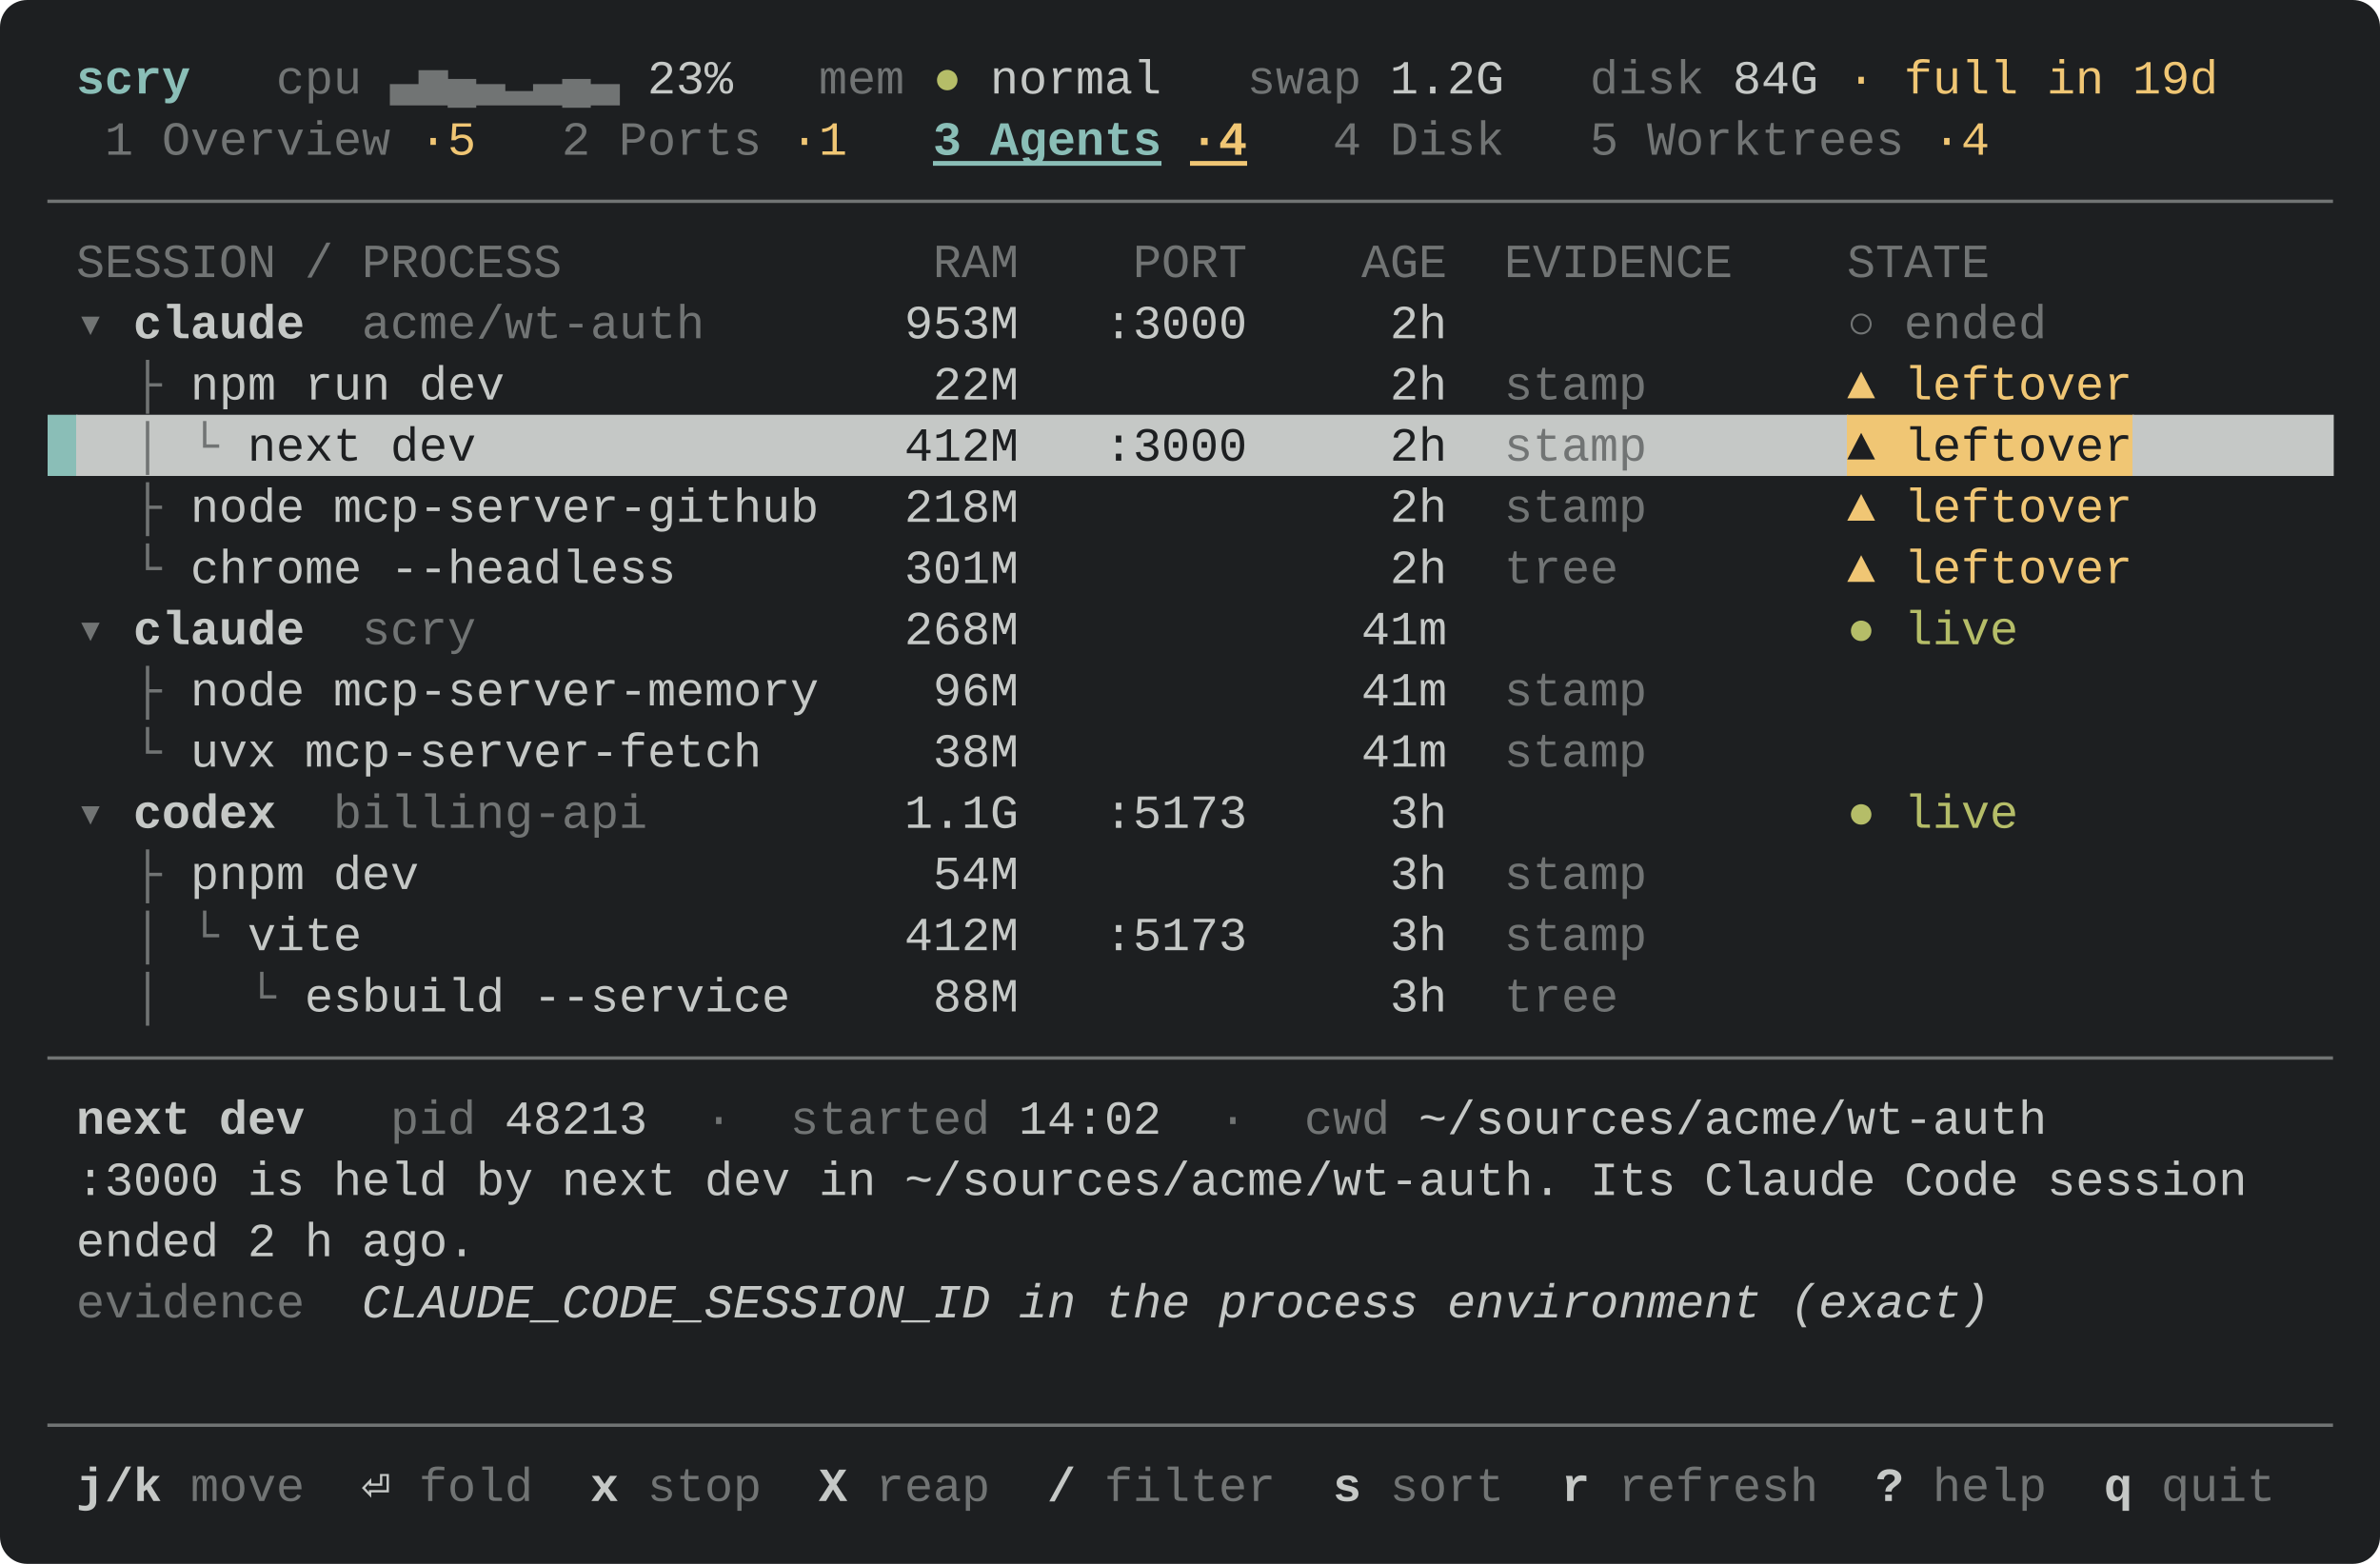
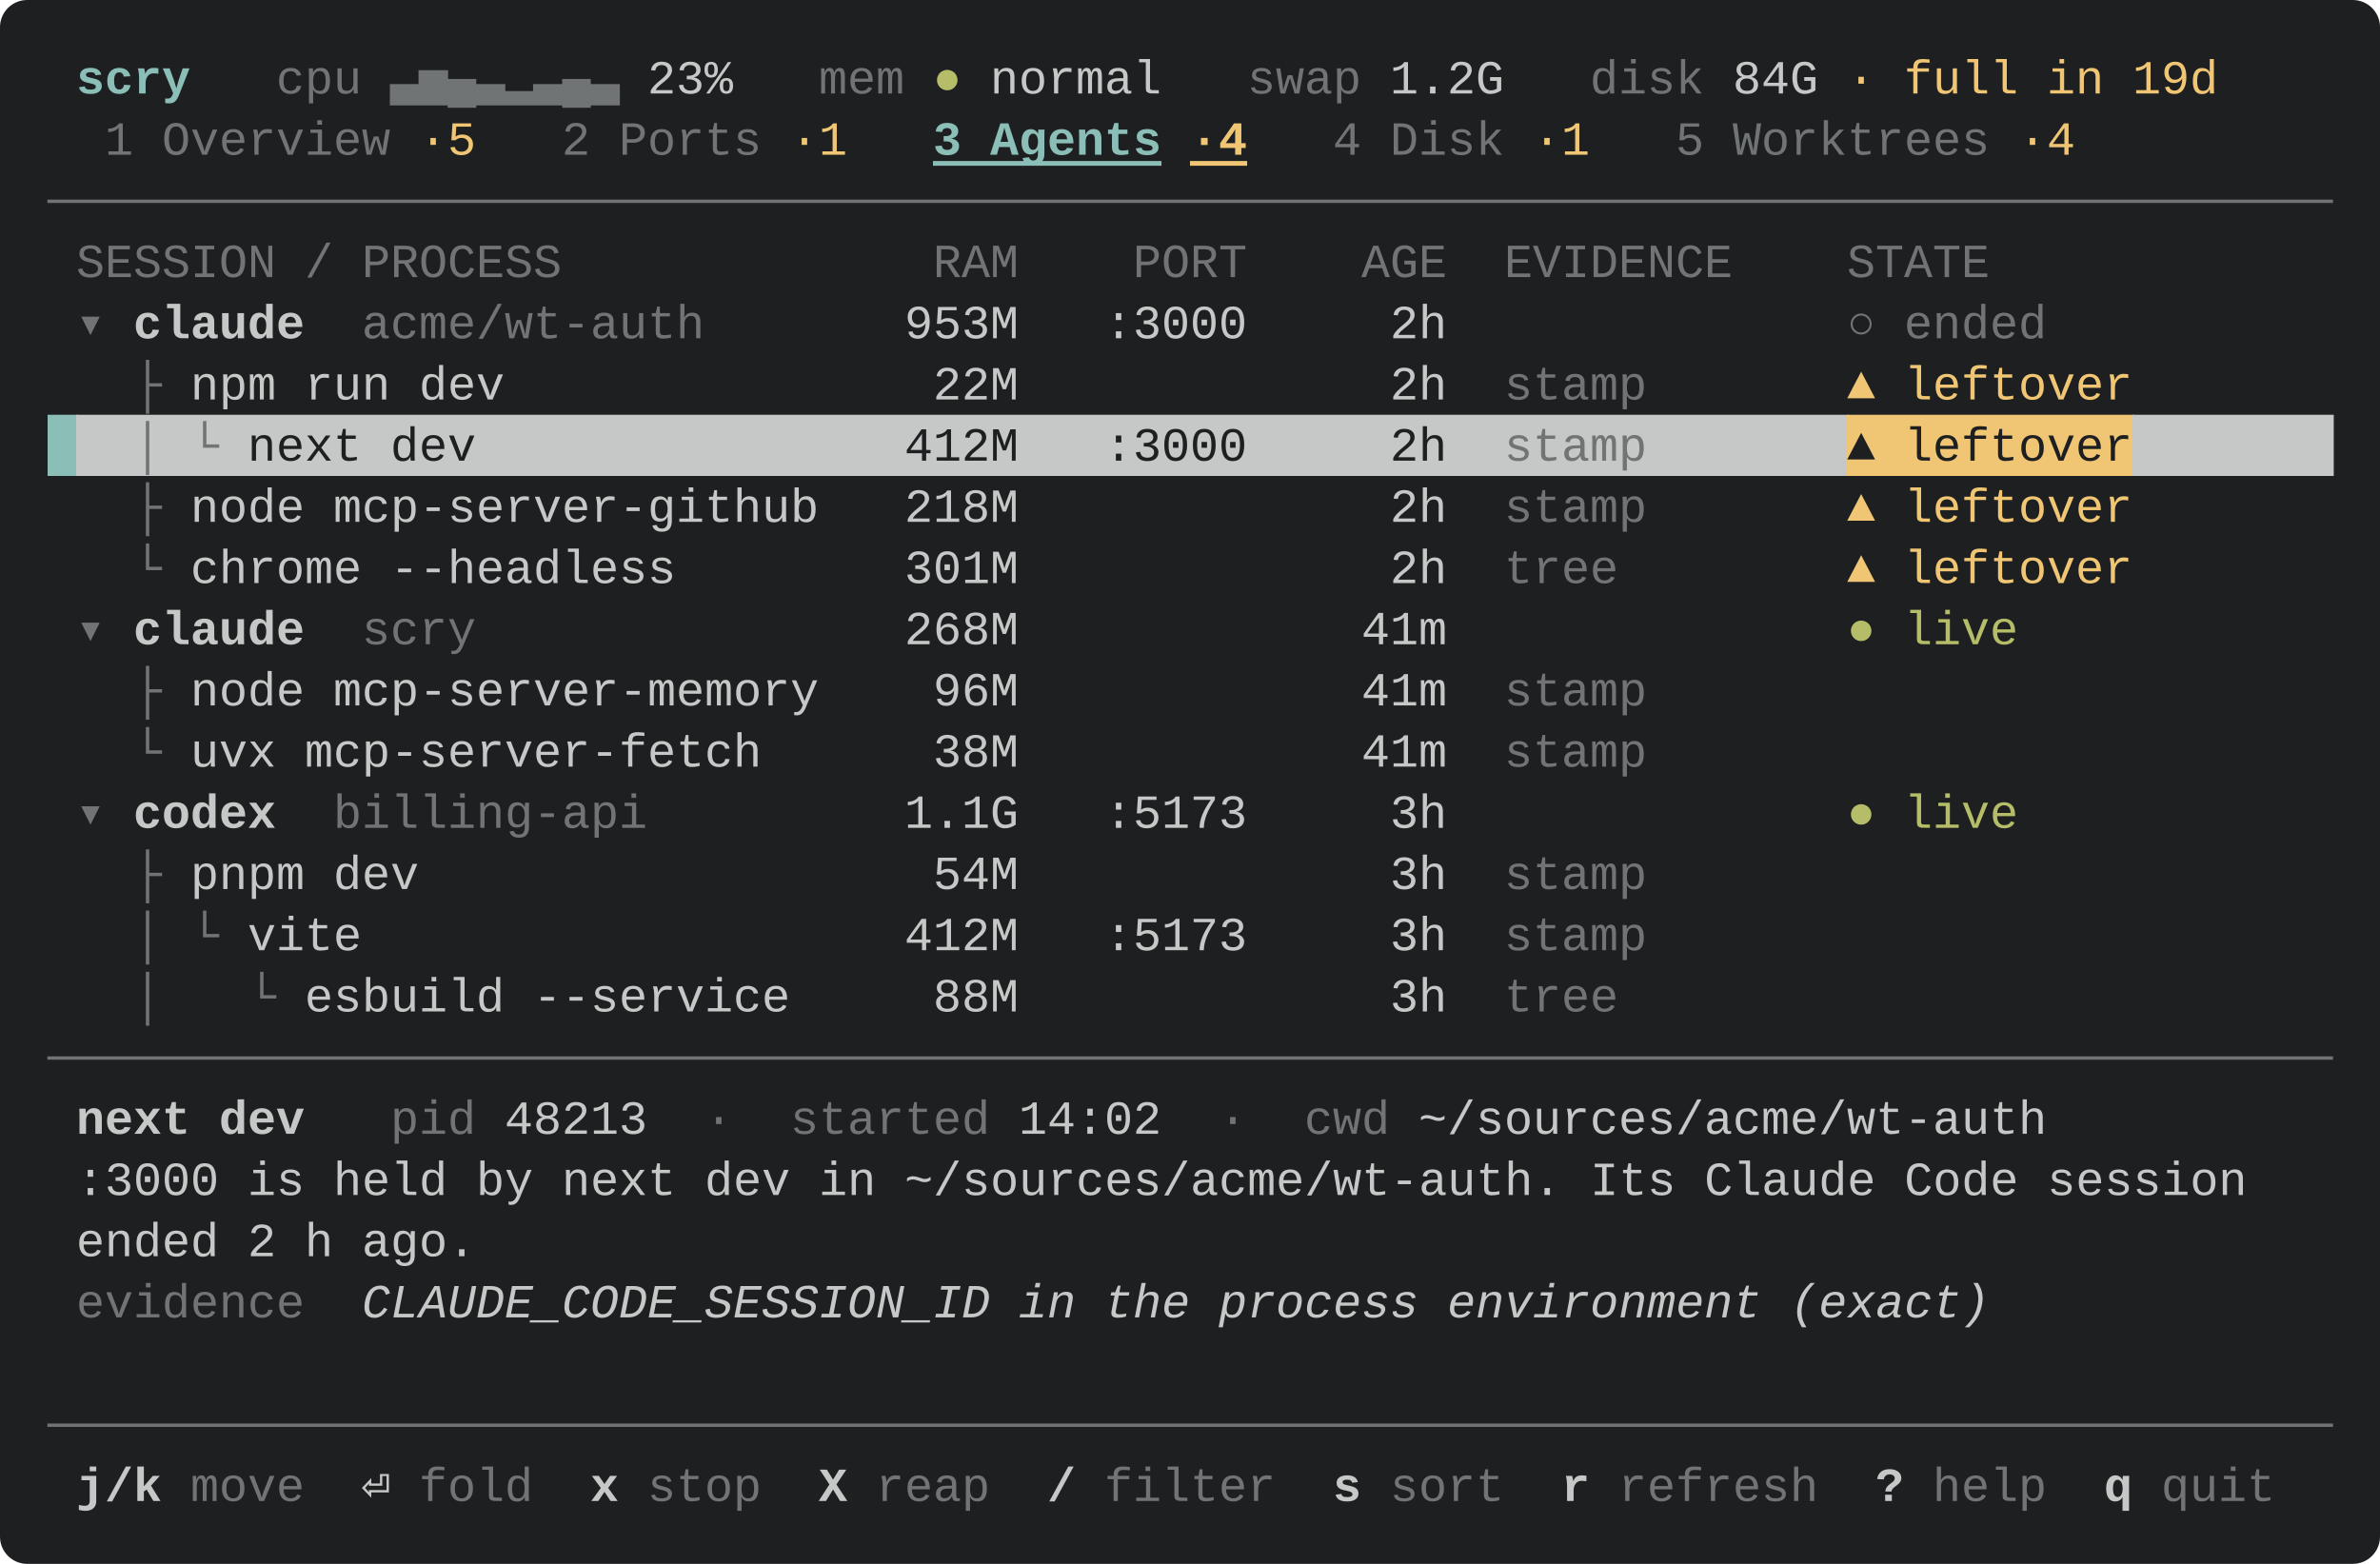
<svg xmlns="http://www.w3.org/2000/svg" width="700" height="460" viewBox="0 0 700 460">
  <style>text{font-family:ui-monospace,SFMono-Regular,"SF Mono",Menlo,Consolas,"Liberation Mono","DejaVu Sans Mono",monospace;font-size:14px;white-space:pre}</style>
  <rect width="700" height="460" rx="8" fill="#1d1f21" />
  <g transform="translate(14 14)">
    <text x="8.4" y="13.5" fill="#8abeb7" textLength="33.6" lengthAdjust="spacingAndGlyphs" xml:space="preserve" font-weight="700">scry</text>
    <text x="67.2" y="13.5" fill="#717474" textLength="100.8" lengthAdjust="spacingAndGlyphs" xml:space="preserve">cpu ▃▅▄▃▂▃▄▃</text>
    <text x="176.4" y="13.5" fill="#c5c8c6" textLength="25.2" lengthAdjust="spacingAndGlyphs" xml:space="preserve">23%</text>
    <text x="226.8" y="13.5" fill="#717474" textLength="25.2" lengthAdjust="spacingAndGlyphs" xml:space="preserve">mem</text>
    <text x="260.4" y="13.5" fill="#b5bd68" textLength="8.4" lengthAdjust="spacingAndGlyphs" xml:space="preserve">●</text>
    <text x="277.2" y="13.5" fill="#c5c8c6" textLength="50.4" lengthAdjust="spacingAndGlyphs" xml:space="preserve">normal</text>
    <text x="352.8" y="13.5" fill="#717474" textLength="33.6" lengthAdjust="spacingAndGlyphs" xml:space="preserve">swap</text>
    <text x="394.8" y="13.5" fill="#c5c8c6" textLength="33.6" lengthAdjust="spacingAndGlyphs" xml:space="preserve">1.2G</text>
    <text x="453.6" y="13.5" fill="#717474" textLength="33.6" lengthAdjust="spacingAndGlyphs" xml:space="preserve">disk</text>
    <text x="495.6" y="13.5" fill="#c5c8c6" textLength="25.2" lengthAdjust="spacingAndGlyphs" xml:space="preserve">84G</text>
    <text x="529.2" y="13.5" fill="#f0c674" textLength="109.2" lengthAdjust="spacingAndGlyphs" xml:space="preserve">· full in 19d</text>
    <text x="16.8" y="31.5" fill="#717474" textLength="84.0" lengthAdjust="spacingAndGlyphs" xml:space="preserve">1 Overview</text>
    <text x="109.2" y="31.5" fill="#f0c674" textLength="16.8" lengthAdjust="spacingAndGlyphs" xml:space="preserve">·5</text>
    <text x="151.2" y="31.5" fill="#717474" textLength="58.8" lengthAdjust="spacingAndGlyphs" xml:space="preserve">2 Ports</text>
    <text x="218.4" y="31.5" fill="#f0c674" textLength="16.8" lengthAdjust="spacingAndGlyphs" xml:space="preserve">·1</text>
    <text x="260.4" y="31.5" fill="#8abeb7" textLength="67.2" lengthAdjust="spacingAndGlyphs" xml:space="preserve" font-weight="700" text-decoration="underline">3 Agents</text>
    <text x="336.0" y="31.5" fill="#f0c674" textLength="16.8" lengthAdjust="spacingAndGlyphs" xml:space="preserve" font-weight="700" text-decoration="underline">·4</text>
    <text x="378.0" y="31.5" fill="#717474" textLength="50.4" lengthAdjust="spacingAndGlyphs" xml:space="preserve">4 Disk</text>
-     <text x="453.6" y="31.5" fill="#717474" textLength="92.4" lengthAdjust="spacingAndGlyphs" xml:space="preserve">5 Worktrees</text>
-     <text x="554.4" y="31.5" fill="#f0c674" textLength="16.8" lengthAdjust="spacingAndGlyphs" xml:space="preserve">·4</text>
+     <text x="436.8" y="31.5" fill="#f0c674" textLength="16.8" lengthAdjust="spacingAndGlyphs" xml:space="preserve">·1</text>
+     <text x="478.8" y="31.5" fill="#717474" textLength="92.4" lengthAdjust="spacingAndGlyphs" xml:space="preserve">5 Worktrees</text>
+     <text x="579.6" y="31.5" fill="#f0c674" textLength="16.8" lengthAdjust="spacingAndGlyphs" xml:space="preserve">·4</text>
    <text x="0.0" y="49.5" fill="#717474" textLength="672.0" lengthAdjust="spacingAndGlyphs" xml:space="preserve">────────────────────────────────────────────────────────────────────────────────</text>
    <text x="8.4" y="67.5" fill="#717474" textLength="142.8" lengthAdjust="spacingAndGlyphs" xml:space="preserve">SESSION / PROCESS</text>
    <text x="260.4" y="67.5" fill="#717474" textLength="25.2" lengthAdjust="spacingAndGlyphs" xml:space="preserve">RAM</text>
    <text x="319.2" y="67.5" fill="#717474" textLength="33.6" lengthAdjust="spacingAndGlyphs" xml:space="preserve">PORT</text>
    <text x="386.4" y="67.5" fill="#717474" textLength="25.2" lengthAdjust="spacingAndGlyphs" xml:space="preserve">AGE</text>
    <text x="428.4" y="67.5" fill="#717474" textLength="67.2" lengthAdjust="spacingAndGlyphs" xml:space="preserve">EVIDENCE</text>
    <text x="529.2" y="67.5" fill="#717474" textLength="42.0" lengthAdjust="spacingAndGlyphs" xml:space="preserve">STATE</text>
    <text x="8.4" y="85.5" fill="#717474" textLength="8.4" lengthAdjust="spacingAndGlyphs" xml:space="preserve">▾</text>
    <text x="25.2" y="85.5" fill="#c5c8c6" textLength="50.4" lengthAdjust="spacingAndGlyphs" xml:space="preserve" font-weight="700">claude</text>
    <text x="92.4" y="85.5" fill="#717474" textLength="100.8" lengthAdjust="spacingAndGlyphs" xml:space="preserve">acme/wt-auth</text>
    <text x="252.0" y="85.5" fill="#c5c8c6" textLength="33.6" lengthAdjust="spacingAndGlyphs" xml:space="preserve">953M</text>
    <text x="310.8" y="85.5" fill="#c5c8c6" textLength="42.0" lengthAdjust="spacingAndGlyphs" xml:space="preserve">:3000</text>
    <text x="394.8" y="85.5" fill="#c5c8c6" textLength="16.8" lengthAdjust="spacingAndGlyphs" xml:space="preserve">2h</text>
    <text x="529.2" y="85.5" fill="#717474" textLength="58.8" lengthAdjust="spacingAndGlyphs" xml:space="preserve">○ ended</text>
    <text x="25.2" y="103.5" fill="#717474" textLength="8.4" lengthAdjust="spacingAndGlyphs" xml:space="preserve">├</text>
    <text x="42.0" y="103.5" fill="#c5c8c6" textLength="92.4" lengthAdjust="spacingAndGlyphs" xml:space="preserve">npm run dev</text>
    <text x="260.4" y="103.5" fill="#c5c8c6" textLength="25.2" lengthAdjust="spacingAndGlyphs" xml:space="preserve">22M</text>
    <text x="394.8" y="103.5" fill="#c5c8c6" textLength="16.8" lengthAdjust="spacingAndGlyphs" xml:space="preserve">2h</text>
    <text x="428.4" y="103.5" fill="#717474" textLength="42.0" lengthAdjust="spacingAndGlyphs" xml:space="preserve">stamp</text>
    <text x="529.2" y="103.5" fill="#f0c674" textLength="84.0" lengthAdjust="spacingAndGlyphs" xml:space="preserve">▲ leftover</text>
    <rect x="0.0" y="108" width="8.8" height="18" fill="#8abeb7" />
    <rect x="8.4" y="108" width="521.2" height="18" fill="#c5c8c6" />
    <rect x="529.2" y="108" width="84.4" height="18" fill="#f0c674" />
    <rect x="613.2" y="108" width="59.2" height="18" fill="#c5c8c6" />
    <text x="25.2" y="121.5" fill="#717474" textLength="25.2" lengthAdjust="spacingAndGlyphs" xml:space="preserve">│ └</text>
    <text x="58.8" y="121.5" fill="#1d1f21" textLength="67.2" lengthAdjust="spacingAndGlyphs" xml:space="preserve">next dev</text>
    <text x="252.0" y="121.5" fill="#1d1f21" textLength="33.6" lengthAdjust="spacingAndGlyphs" xml:space="preserve">412M</text>
    <text x="310.8" y="121.5" fill="#1d1f21" textLength="42.0" lengthAdjust="spacingAndGlyphs" xml:space="preserve">:3000</text>
    <text x="394.8" y="121.5" fill="#1d1f21" textLength="16.8" lengthAdjust="spacingAndGlyphs" xml:space="preserve">2h</text>
    <text x="428.4" y="121.5" fill="#717474" textLength="42.0" lengthAdjust="spacingAndGlyphs" xml:space="preserve">stamp</text>
    <text x="529.2" y="121.5" fill="#1d1f21" textLength="84.0" lengthAdjust="spacingAndGlyphs" xml:space="preserve">▲ leftover</text>
    <text x="25.2" y="139.5" fill="#717474" textLength="8.4" lengthAdjust="spacingAndGlyphs" xml:space="preserve">├</text>
    <text x="42.0" y="139.5" fill="#c5c8c6" textLength="184.8" lengthAdjust="spacingAndGlyphs" xml:space="preserve">node mcp-server-github</text>
    <text x="252.0" y="139.5" fill="#c5c8c6" textLength="33.6" lengthAdjust="spacingAndGlyphs" xml:space="preserve">218M</text>
    <text x="394.8" y="139.5" fill="#c5c8c6" textLength="16.8" lengthAdjust="spacingAndGlyphs" xml:space="preserve">2h</text>
    <text x="428.4" y="139.5" fill="#717474" textLength="42.0" lengthAdjust="spacingAndGlyphs" xml:space="preserve">stamp</text>
    <text x="529.2" y="139.5" fill="#f0c674" textLength="84.0" lengthAdjust="spacingAndGlyphs" xml:space="preserve">▲ leftover</text>
    <text x="25.2" y="157.5" fill="#717474" textLength="8.4" lengthAdjust="spacingAndGlyphs" xml:space="preserve">└</text>
    <text x="42.0" y="157.5" fill="#c5c8c6" textLength="142.8" lengthAdjust="spacingAndGlyphs" xml:space="preserve">chrome --headless</text>
    <text x="252.0" y="157.5" fill="#c5c8c6" textLength="33.6" lengthAdjust="spacingAndGlyphs" xml:space="preserve">301M</text>
    <text x="394.8" y="157.5" fill="#c5c8c6" textLength="16.8" lengthAdjust="spacingAndGlyphs" xml:space="preserve">2h</text>
    <text x="428.4" y="157.5" fill="#717474" textLength="33.6" lengthAdjust="spacingAndGlyphs" xml:space="preserve">tree</text>
    <text x="529.2" y="157.5" fill="#f0c674" textLength="84.0" lengthAdjust="spacingAndGlyphs" xml:space="preserve">▲ leftover</text>
    <text x="8.4" y="175.5" fill="#717474" textLength="8.4" lengthAdjust="spacingAndGlyphs" xml:space="preserve">▾</text>
    <text x="25.2" y="175.5" fill="#c5c8c6" textLength="50.4" lengthAdjust="spacingAndGlyphs" xml:space="preserve" font-weight="700">claude</text>
    <text x="92.4" y="175.5" fill="#717474" textLength="33.6" lengthAdjust="spacingAndGlyphs" xml:space="preserve">scry</text>
    <text x="252.0" y="175.5" fill="#c5c8c6" textLength="33.6" lengthAdjust="spacingAndGlyphs" xml:space="preserve">268M</text>
    <text x="386.4" y="175.5" fill="#c5c8c6" textLength="25.2" lengthAdjust="spacingAndGlyphs" xml:space="preserve">41m</text>
    <text x="529.2" y="175.5" fill="#b5bd68" textLength="50.4" lengthAdjust="spacingAndGlyphs" xml:space="preserve">● live</text>
    <text x="25.2" y="193.5" fill="#717474" textLength="8.4" lengthAdjust="spacingAndGlyphs" xml:space="preserve">├</text>
    <text x="42.0" y="193.5" fill="#c5c8c6" textLength="184.8" lengthAdjust="spacingAndGlyphs" xml:space="preserve">node mcp-server-memory</text>
    <text x="260.4" y="193.5" fill="#c5c8c6" textLength="25.2" lengthAdjust="spacingAndGlyphs" xml:space="preserve">96M</text>
    <text x="386.4" y="193.5" fill="#c5c8c6" textLength="25.2" lengthAdjust="spacingAndGlyphs" xml:space="preserve">41m</text>
    <text x="428.4" y="193.5" fill="#717474" textLength="42.0" lengthAdjust="spacingAndGlyphs" xml:space="preserve">stamp</text>
    <text x="25.2" y="211.5" fill="#717474" textLength="8.4" lengthAdjust="spacingAndGlyphs" xml:space="preserve">└</text>
    <text x="42.0" y="211.5" fill="#c5c8c6" textLength="168.0" lengthAdjust="spacingAndGlyphs" xml:space="preserve">uvx mcp-server-fetch</text>
    <text x="260.4" y="211.5" fill="#c5c8c6" textLength="25.2" lengthAdjust="spacingAndGlyphs" xml:space="preserve">38M</text>
    <text x="386.4" y="211.5" fill="#c5c8c6" textLength="25.2" lengthAdjust="spacingAndGlyphs" xml:space="preserve">41m</text>
    <text x="428.4" y="211.5" fill="#717474" textLength="42.0" lengthAdjust="spacingAndGlyphs" xml:space="preserve">stamp</text>
    <text x="8.4" y="229.5" fill="#717474" textLength="8.4" lengthAdjust="spacingAndGlyphs" xml:space="preserve">▾</text>
    <text x="25.2" y="229.5" fill="#c5c8c6" textLength="42.0" lengthAdjust="spacingAndGlyphs" xml:space="preserve" font-weight="700">codex</text>
    <text x="84.0" y="229.5" fill="#717474" textLength="92.4" lengthAdjust="spacingAndGlyphs" xml:space="preserve">billing-api</text>
    <text x="252.0" y="229.5" fill="#c5c8c6" textLength="33.6" lengthAdjust="spacingAndGlyphs" xml:space="preserve">1.1G</text>
    <text x="310.8" y="229.5" fill="#c5c8c6" textLength="42.0" lengthAdjust="spacingAndGlyphs" xml:space="preserve">:5173</text>
    <text x="394.8" y="229.5" fill="#c5c8c6" textLength="16.8" lengthAdjust="spacingAndGlyphs" xml:space="preserve">3h</text>
    <text x="529.2" y="229.5" fill="#b5bd68" textLength="50.4" lengthAdjust="spacingAndGlyphs" xml:space="preserve">● live</text>
    <text x="25.2" y="247.5" fill="#717474" textLength="8.4" lengthAdjust="spacingAndGlyphs" xml:space="preserve">├</text>
    <text x="42.0" y="247.5" fill="#c5c8c6" textLength="67.2" lengthAdjust="spacingAndGlyphs" xml:space="preserve">pnpm dev</text>
    <text x="260.4" y="247.5" fill="#c5c8c6" textLength="25.2" lengthAdjust="spacingAndGlyphs" xml:space="preserve">54M</text>
    <text x="394.8" y="247.5" fill="#c5c8c6" textLength="16.8" lengthAdjust="spacingAndGlyphs" xml:space="preserve">3h</text>
    <text x="428.4" y="247.5" fill="#717474" textLength="42.0" lengthAdjust="spacingAndGlyphs" xml:space="preserve">stamp</text>
    <text x="25.2" y="265.5" fill="#717474" textLength="25.2" lengthAdjust="spacingAndGlyphs" xml:space="preserve">│ └</text>
    <text x="58.8" y="265.5" fill="#c5c8c6" textLength="33.6" lengthAdjust="spacingAndGlyphs" xml:space="preserve">vite</text>
    <text x="252.0" y="265.5" fill="#c5c8c6" textLength="33.6" lengthAdjust="spacingAndGlyphs" xml:space="preserve">412M</text>
    <text x="310.8" y="265.5" fill="#c5c8c6" textLength="42.0" lengthAdjust="spacingAndGlyphs" xml:space="preserve">:5173</text>
    <text x="394.8" y="265.5" fill="#c5c8c6" textLength="16.8" lengthAdjust="spacingAndGlyphs" xml:space="preserve">3h</text>
    <text x="428.4" y="265.5" fill="#717474" textLength="42.0" lengthAdjust="spacingAndGlyphs" xml:space="preserve">stamp</text>
    <text x="25.2" y="283.5" fill="#717474" textLength="8.4" lengthAdjust="spacingAndGlyphs" xml:space="preserve">│</text>
    <text x="58.8" y="283.5" fill="#717474" textLength="8.4" lengthAdjust="spacingAndGlyphs" xml:space="preserve">└</text>
    <text x="75.6" y="283.5" fill="#c5c8c6" textLength="142.8" lengthAdjust="spacingAndGlyphs" xml:space="preserve">esbuild --service</text>
    <text x="260.4" y="283.5" fill="#c5c8c6" textLength="25.2" lengthAdjust="spacingAndGlyphs" xml:space="preserve">88M</text>
    <text x="394.8" y="283.5" fill="#c5c8c6" textLength="16.8" lengthAdjust="spacingAndGlyphs" xml:space="preserve">3h</text>
    <text x="428.4" y="283.5" fill="#717474" textLength="33.6" lengthAdjust="spacingAndGlyphs" xml:space="preserve">tree</text>
    <text x="0.0" y="301.5" fill="#717474" textLength="672.0" lengthAdjust="spacingAndGlyphs" xml:space="preserve">────────────────────────────────────────────────────────────────────────────────</text>
    <text x="8.4" y="319.5" fill="#c5c8c6" textLength="67.2" lengthAdjust="spacingAndGlyphs" xml:space="preserve" font-weight="700">next dev</text>
    <text x="100.8" y="319.5" fill="#717474" textLength="25.2" lengthAdjust="spacingAndGlyphs" xml:space="preserve">pid</text>
    <text x="134.4" y="319.5" fill="#c5c8c6" textLength="42.0" lengthAdjust="spacingAndGlyphs" xml:space="preserve">48213</text>
    <text x="193.2" y="319.5" fill="#717474" textLength="8.4" lengthAdjust="spacingAndGlyphs" xml:space="preserve">·</text>
    <text x="218.4" y="319.5" fill="#717474" textLength="58.8" lengthAdjust="spacingAndGlyphs" xml:space="preserve">started</text>
    <text x="285.6" y="319.5" fill="#c5c8c6" textLength="42.0" lengthAdjust="spacingAndGlyphs" xml:space="preserve">14:02</text>
    <text x="344.4" y="319.5" fill="#717474" textLength="8.4" lengthAdjust="spacingAndGlyphs" xml:space="preserve">·</text>
    <text x="369.6" y="319.5" fill="#717474" textLength="25.2" lengthAdjust="spacingAndGlyphs" xml:space="preserve">cwd</text>
    <text x="403.2" y="319.5" fill="#c5c8c6" textLength="184.8" lengthAdjust="spacingAndGlyphs" xml:space="preserve">~/sources/acme/wt-auth</text>
    <text x="8.4" y="337.5" fill="#c5c8c6" textLength="638.4" lengthAdjust="spacingAndGlyphs" xml:space="preserve">:3000 is held by next dev in ~/sources/acme/wt-auth. Its Claude Code session</text>
    <text x="8.4" y="355.5" fill="#c5c8c6" textLength="117.6" lengthAdjust="spacingAndGlyphs" xml:space="preserve">ended 2 h ago.</text>
    <text x="8.4" y="373.5" fill="#717474" textLength="67.2" lengthAdjust="spacingAndGlyphs" xml:space="preserve">evidence</text>
    <text x="92.4" y="373.5" fill="#c5c8c6" textLength="478.8" lengthAdjust="spacingAndGlyphs" xml:space="preserve" font-style="italic">CLAUDE_CODE_SESSION_ID in the process environment (exact)</text>
    <text x="0.0" y="409.5" fill="#717474" textLength="672.0" lengthAdjust="spacingAndGlyphs" xml:space="preserve">────────────────────────────────────────────────────────────────────────────────</text>
    <text x="8.4" y="427.5" fill="#c5c8c6" textLength="25.2" lengthAdjust="spacingAndGlyphs" xml:space="preserve" font-weight="700">j/k</text>
    <text x="42.0" y="427.5" fill="#717474" textLength="33.6" lengthAdjust="spacingAndGlyphs" xml:space="preserve">move</text>
    <text x="92.4" y="427.5" fill="#c5c8c6" textLength="8.4" lengthAdjust="spacingAndGlyphs" xml:space="preserve" font-weight="700">⏎</text>
    <text x="109.2" y="427.5" fill="#717474" textLength="33.6" lengthAdjust="spacingAndGlyphs" xml:space="preserve">fold</text>
    <text x="159.6" y="427.5" fill="#c5c8c6" textLength="8.4" lengthAdjust="spacingAndGlyphs" xml:space="preserve" font-weight="700">x</text>
    <text x="176.4" y="427.5" fill="#717474" textLength="33.6" lengthAdjust="spacingAndGlyphs" xml:space="preserve">stop</text>
    <text x="226.8" y="427.5" fill="#c5c8c6" textLength="8.4" lengthAdjust="spacingAndGlyphs" xml:space="preserve" font-weight="700">X</text>
    <text x="243.6" y="427.5" fill="#717474" textLength="33.6" lengthAdjust="spacingAndGlyphs" xml:space="preserve">reap</text>
    <text x="294.0" y="427.5" fill="#c5c8c6" textLength="8.4" lengthAdjust="spacingAndGlyphs" xml:space="preserve" font-weight="700">/</text>
    <text x="310.8" y="427.5" fill="#717474" textLength="50.4" lengthAdjust="spacingAndGlyphs" xml:space="preserve">filter</text>
    <text x="378.0" y="427.5" fill="#c5c8c6" textLength="8.4" lengthAdjust="spacingAndGlyphs" xml:space="preserve" font-weight="700">s</text>
    <text x="394.8" y="427.5" fill="#717474" textLength="33.6" lengthAdjust="spacingAndGlyphs" xml:space="preserve">sort</text>
    <text x="445.2" y="427.5" fill="#c5c8c6" textLength="8.4" lengthAdjust="spacingAndGlyphs" xml:space="preserve" font-weight="700">r</text>
    <text x="462.0" y="427.5" fill="#717474" textLength="58.8" lengthAdjust="spacingAndGlyphs" xml:space="preserve">refresh</text>
    <text x="537.6" y="427.5" fill="#c5c8c6" textLength="8.4" lengthAdjust="spacingAndGlyphs" xml:space="preserve" font-weight="700">?</text>
    <text x="554.4" y="427.5" fill="#717474" textLength="33.6" lengthAdjust="spacingAndGlyphs" xml:space="preserve">help</text>
    <text x="604.8" y="427.5" fill="#c5c8c6" textLength="8.4" lengthAdjust="spacingAndGlyphs" xml:space="preserve" font-weight="700">q</text>
    <text x="621.6" y="427.5" fill="#717474" textLength="33.6" lengthAdjust="spacingAndGlyphs" xml:space="preserve">quit</text>
  </g>
</svg>
